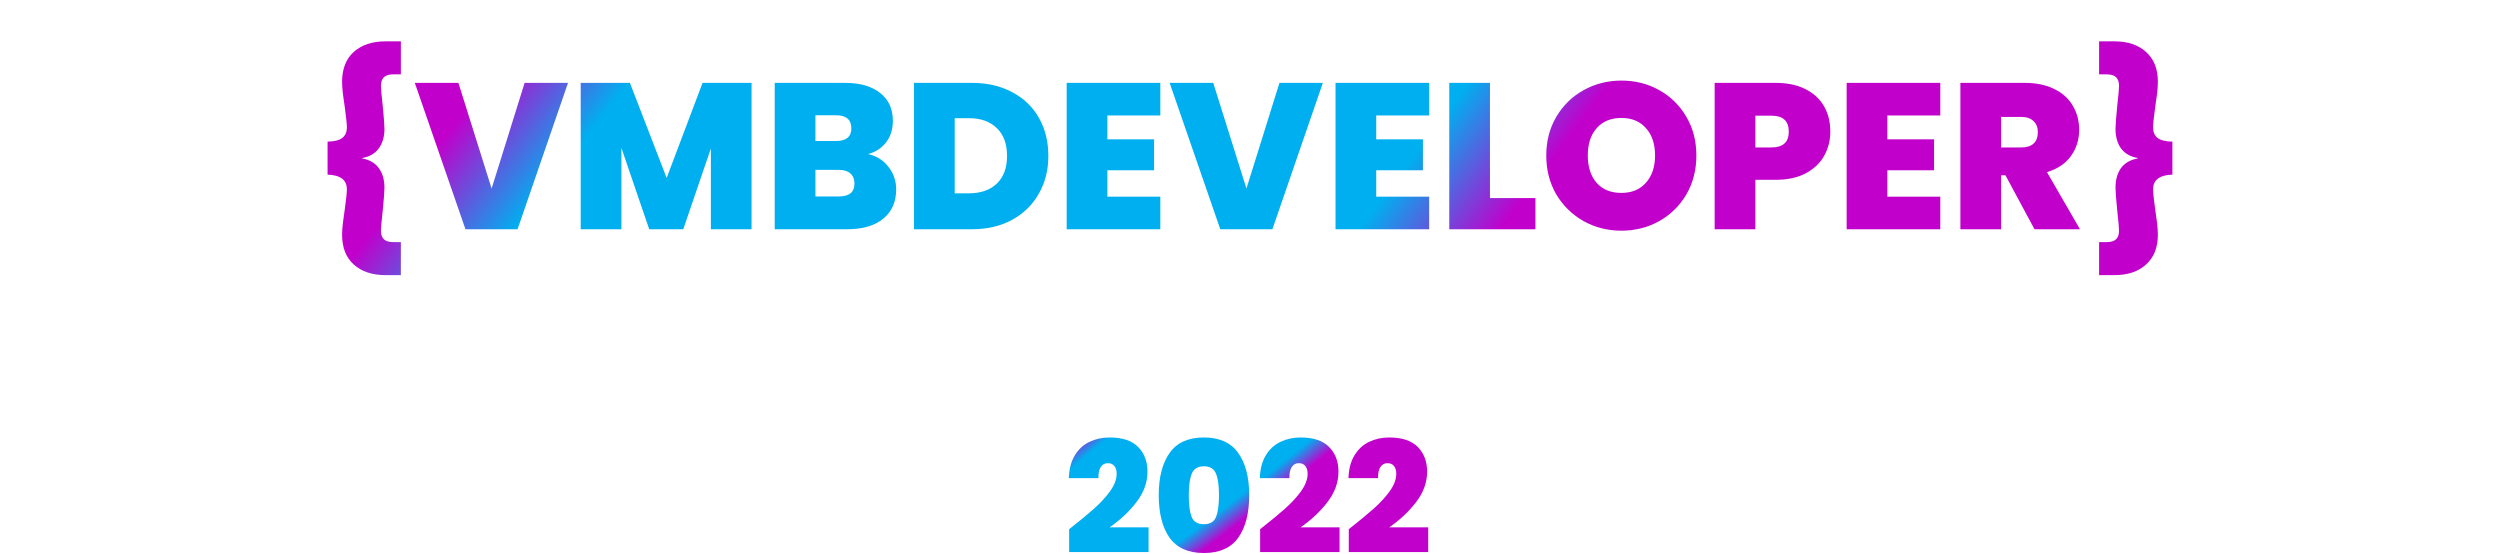
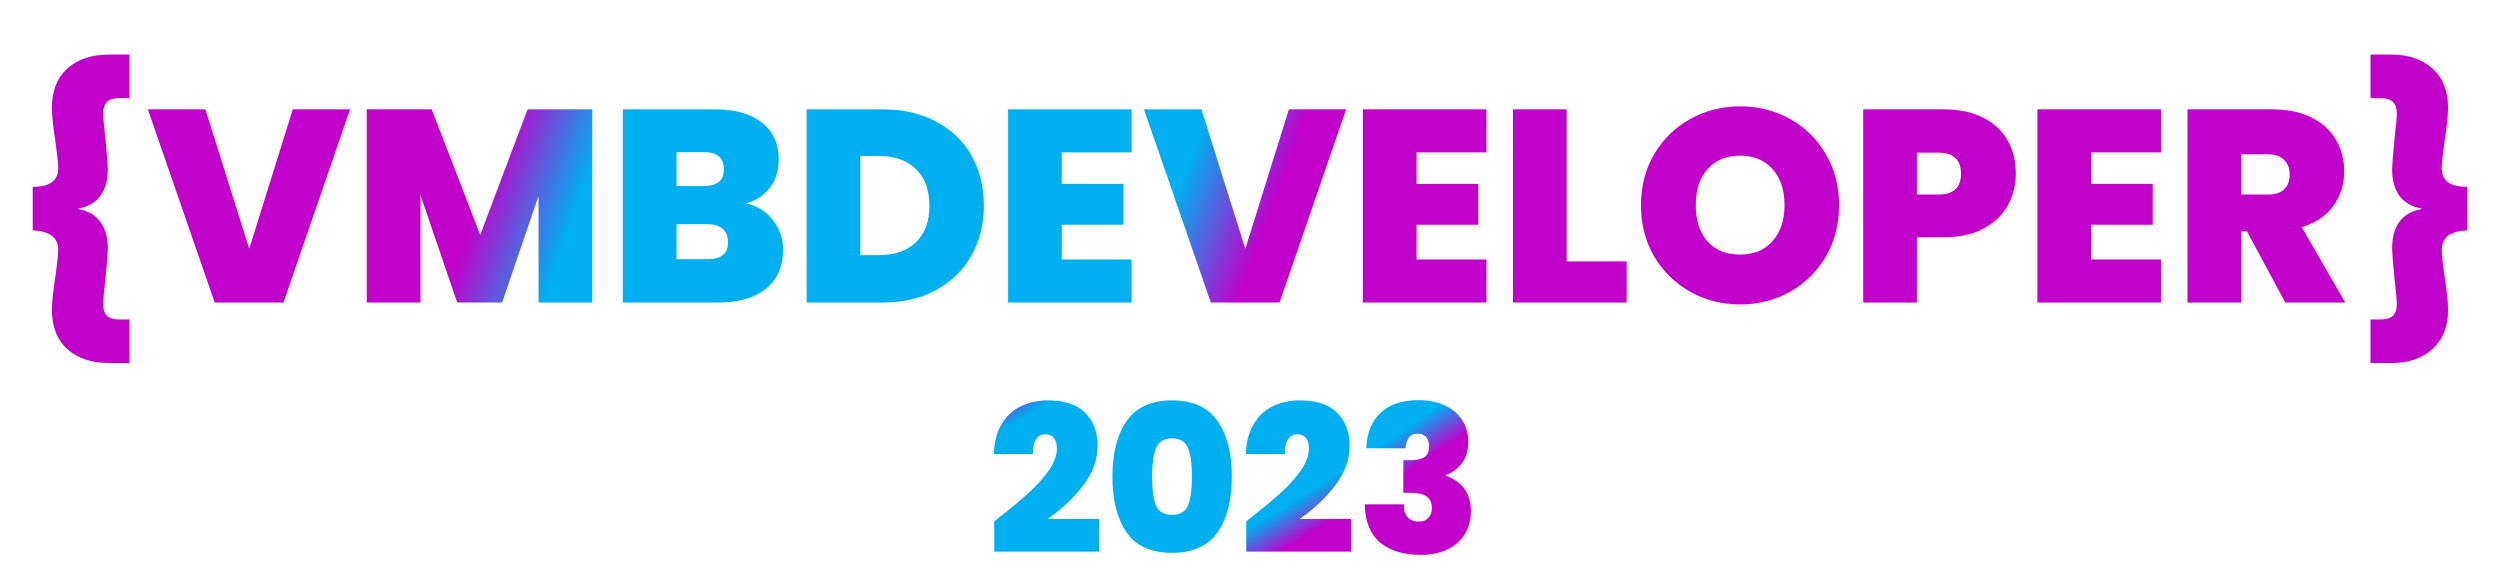
- <svg xmlns="http://www.w3.org/2000/svg" width="578" height="128" viewBox="0 0 578 128" fill="none">
-   <path d="M247.188 122.348C249.516 120.524 251.424 118.952 252.912 117.632C254.4 116.312 255.648 114.956 256.656 113.564C257.664 112.148 258.168 110.804 258.168 109.532C258.168 108.764 257.988 108.164 257.628 107.732C257.292 107.3 256.788 107.084 256.116 107.084C255.42 107.084 254.88 107.384 254.496 107.984C254.112 108.56 253.932 109.412 253.956 110.54H247.116C247.188 108.404 247.656 106.64 248.52 105.248C249.384 103.832 250.512 102.8 251.904 102.152C253.296 101.48 254.844 101.144 256.548 101.144C259.5 101.144 261.696 101.876 263.136 103.34C264.576 104.804 265.296 106.7 265.296 109.028C265.296 111.524 264.456 113.864 262.776 116.048C261.12 118.232 259.044 120.188 256.548 121.916H265.548V127.64H247.188V122.348ZM267.9 114.464C267.9 110.336 268.74 107.084 270.42 104.708C272.1 102.332 274.74 101.144 278.34 101.144C281.94 101.144 284.58 102.332 286.26 104.708C287.964 107.084 288.816 110.336 288.816 114.464C288.816 118.64 287.976 121.916 286.296 124.292C284.616 126.668 281.964 127.856 278.34 127.856C274.716 127.856 272.064 126.668 270.384 124.292C268.728 121.916 267.9 118.64 267.9 114.464ZM281.832 114.464C281.832 112.304 281.604 110.66 281.148 109.532C280.692 108.38 279.756 107.804 278.34 107.804C276.924 107.804 275.988 108.38 275.532 109.532C275.076 110.66 274.848 112.304 274.848 114.464C274.848 116.672 275.064 118.352 275.496 119.504C275.952 120.632 276.9 121.196 278.34 121.196C279.78 121.196 280.716 120.632 281.148 119.504C281.604 118.352 281.832 116.672 281.832 114.464ZM291.344 122.348C293.672 120.524 295.58 118.952 297.068 117.632C298.556 116.312 299.804 114.956 300.812 113.564C301.82 112.148 302.324 110.804 302.324 109.532C302.324 108.764 302.144 108.164 301.784 107.732C301.448 107.3 300.944 107.084 300.272 107.084C299.576 107.084 299.036 107.384 298.652 107.984C298.268 108.56 298.088 109.412 298.112 110.54H291.272C291.344 108.404 291.812 106.64 292.676 105.248C293.54 103.832 294.668 102.8 296.06 102.152C297.452 101.48 299 101.144 300.704 101.144C303.656 101.144 305.852 101.876 307.292 103.34C308.732 104.804 309.452 106.7 309.452 109.028C309.452 111.524 308.612 113.864 306.932 116.048C305.276 118.232 303.2 120.188 300.704 121.916H309.704V127.64H291.344V122.348ZM311.84 122.348C314.168 120.524 316.076 118.952 317.564 117.632C319.052 116.312 320.3 114.956 321.308 113.564C322.316 112.148 322.82 110.804 322.82 109.532C322.82 108.764 322.64 108.164 322.28 107.732C321.944 107.3 321.44 107.084 320.768 107.084C320.072 107.084 319.532 107.384 319.148 107.984C318.764 108.56 318.584 109.412 318.608 110.54H311.768C311.84 108.404 312.308 106.64 313.172 105.248C314.036 103.832 315.164 102.8 316.556 102.152C317.948 101.48 319.496 101.144 321.2 101.144C324.152 101.144 326.348 101.876 327.788 103.34C329.228 104.804 329.948 106.7 329.948 109.028C329.948 111.524 329.108 113.864 327.428 116.048C325.772 118.232 323.696 120.188 321.2 121.916H330.2V127.64H311.84V122.348Z" fill="url(#paint0_angular_336_8)" />
-   <path d="M75.734 32.744C77.334 32.712 78.47 32.424 79.142 31.88C79.846 31.336 80.198 30.52 80.198 29.432C80.198 28.664 80.038 27.128 79.718 24.824C79.558 23.832 79.414 22.808 79.286 21.752C79.158 20.664 79.094 19.704 79.094 18.872C79.094 15.928 79.99 13.64 81.782 12.008C83.606 10.376 86.054 9.56 89.126 9.56H92.678V17.192H90.95C89.926 17.192 89.19 17.416 88.742 17.864C88.294 18.312 88.07 18.984 88.07 19.88C88.07 20.488 88.198 21.912 88.454 24.152C88.742 27.032 88.886 28.904 88.886 29.768C88.886 31.592 88.454 33.096 87.59 34.28C86.758 35.464 85.478 36.216 83.75 36.536V36.632C85.478 36.952 86.758 37.704 87.59 38.888C88.454 40.072 88.886 41.576 88.886 43.4C88.886 44.264 88.742 46.136 88.454 49.016C88.198 51.256 88.07 52.696 88.07 53.336C88.07 54.2 88.294 54.856 88.742 55.304C89.19 55.752 89.926 55.976 90.95 55.976H92.678V63.608H89.126C86.054 63.608 83.606 62.792 81.782 61.16C79.99 59.528 79.094 57.24 79.094 54.296C79.094 53.464 79.158 52.52 79.286 51.464C79.414 50.376 79.558 49.336 79.718 48.344C80.038 46.04 80.198 44.52 80.198 43.784C80.198 41.608 78.71 40.472 75.734 40.376V32.744ZM131.327 19.16L119.663 53H107.615L95.903 19.16H105.983L113.663 43.592L121.295 19.16H131.327ZM173.762 19.16V53H164.354V34.328L157.97 53H150.098L143.666 34.184V53H134.258V19.16H145.634L154.13 41.144L162.434 19.16H173.762ZM200.718 35.624C202.702 36.072 204.27 37.064 205.422 38.6C206.606 40.104 207.198 41.832 207.198 43.784C207.198 46.664 206.206 48.92 204.222 50.552C202.238 52.184 199.454 53 195.87 53H179.118V19.16H195.342C198.798 19.16 201.502 19.928 203.454 21.464C205.438 23 206.43 25.16 206.43 27.944C206.43 29.928 205.902 31.592 204.846 32.936C203.822 34.248 202.446 35.144 200.718 35.624ZM188.526 32.6H193.278C195.646 32.6 196.83 31.624 196.83 29.672C196.83 27.656 195.646 26.648 193.278 26.648H188.526V32.6ZM193.998 45.416C196.366 45.416 197.55 44.424 197.55 42.44C197.55 41.416 197.23 40.632 196.59 40.088C195.982 39.544 195.102 39.272 193.95 39.272H188.526V45.416H193.998ZM224.713 19.16C228.265 19.16 231.369 19.88 234.025 21.32C236.713 22.728 238.777 24.712 240.217 27.272C241.657 29.832 242.377 32.76 242.377 36.056C242.377 39.32 241.641 42.232 240.169 44.792C238.729 47.352 236.665 49.368 233.977 50.84C231.321 52.28 228.233 53 224.713 53H211.321V19.16H224.713ZM223.993 44.696C226.745 44.696 228.905 43.944 230.473 42.44C232.041 40.936 232.825 38.808 232.825 36.056C232.825 33.272 232.041 31.128 230.473 29.624C228.905 28.088 226.745 27.32 223.993 27.32H220.729V44.696H223.993ZM256.026 26.696V32.216H266.826V39.368H256.026V45.464H268.266V53H246.618V19.16H268.266V26.696H256.026ZM305.843 19.16L294.179 53H282.131L270.419 19.16H280.499L288.179 43.592L295.811 19.16H305.843ZM318.182 26.696V32.216H328.982V39.368H318.182V45.464H330.422V53H308.774V19.16H330.422V26.696H318.182ZM344.479 45.8H354.991V53H335.071V19.16H344.479V45.8ZM374.873 53.336C371.705 53.336 368.793 52.6 366.137 51.128C363.481 49.624 361.369 47.56 359.801 44.936C358.265 42.28 357.497 39.288 357.497 35.96C357.497 32.632 358.265 29.656 359.801 27.032C361.369 24.376 363.481 22.312 366.137 20.84C368.793 19.368 371.705 18.632 374.873 18.632C378.073 18.632 380.985 19.368 383.609 20.84C386.265 22.312 388.361 24.376 389.897 27.032C391.433 29.656 392.201 32.632 392.201 35.96C392.201 39.288 391.433 42.28 389.897 44.936C388.361 47.56 386.265 49.624 383.609 51.128C380.953 52.6 378.041 53.336 374.873 53.336ZM374.873 44.6C377.273 44.6 379.161 43.816 380.537 42.248C381.945 40.68 382.649 38.584 382.649 35.96C382.649 33.272 381.945 31.16 380.537 29.624C379.161 28.056 377.273 27.272 374.873 27.272C372.441 27.272 370.537 28.056 369.161 29.624C367.785 31.16 367.097 33.272 367.097 35.96C367.097 38.616 367.785 40.728 369.161 42.296C370.537 43.832 372.441 44.6 374.873 44.6ZM423.166 30.44C423.166 32.488 422.686 34.36 421.726 36.056C420.798 37.72 419.374 39.064 417.454 40.088C415.566 41.08 413.246 41.576 410.494 41.576H405.838V53H396.43V19.16H410.494C413.214 19.16 415.518 19.64 417.406 20.6C419.326 21.56 420.766 22.888 421.726 24.584C422.686 26.28 423.166 28.232 423.166 30.44ZM409.582 34.088C412.238 34.088 413.566 32.872 413.566 30.44C413.566 27.976 412.238 26.744 409.582 26.744H405.838V34.088H409.582ZM436.354 26.696V32.216H447.154V39.368H436.354V45.464H448.594V53H426.946V19.16H448.594V26.696H436.354ZM470.379 53L463.659 40.52H462.651V53H453.243V19.16H468.075C470.795 19.16 473.099 19.64 474.987 20.6C476.875 21.528 478.299 22.824 479.259 24.488C480.219 26.12 480.699 27.96 480.699 30.008C480.699 32.312 480.059 34.344 478.779 36.104C477.531 37.832 475.691 39.064 473.259 39.8L480.891 53H470.379ZM462.651 34.088H467.307C468.587 34.088 469.547 33.784 470.187 33.176C470.827 32.568 471.147 31.688 471.147 30.536C471.147 29.448 470.811 28.6 470.139 27.992C469.499 27.352 468.555 27.032 467.307 27.032H462.651V34.088ZM502.257 40.376C499.281 40.472 497.793 41.608 497.793 43.784C497.793 44.52 497.953 46.04 498.273 48.344C498.433 49.336 498.577 50.376 498.705 51.464C498.833 52.52 498.897 53.464 498.897 54.296C498.897 57.24 497.985 59.528 496.161 61.16C494.369 62.792 491.937 63.608 488.865 63.608H485.313V55.976H487.041C488.065 55.976 488.801 55.752 489.249 55.304C489.697 54.856 489.921 54.2 489.921 53.336C489.921 52.696 489.793 51.256 489.537 49.016C489.249 46.136 489.105 44.264 489.105 43.4C489.105 41.576 489.521 40.072 490.353 38.888C491.217 37.704 492.513 36.952 494.241 36.632V36.536C492.513 36.216 491.217 35.464 490.353 34.28C489.521 33.096 489.105 31.592 489.105 29.768C489.105 28.904 489.249 27.032 489.537 24.152C489.793 21.912 489.921 20.488 489.921 19.88C489.921 18.984 489.697 18.312 489.249 17.864C488.801 17.416 488.065 17.192 487.041 17.192H485.313V9.56H488.865C491.937 9.56 494.369 10.376 496.161 12.008C497.985 13.64 498.897 15.928 498.897 18.872C498.897 19.704 498.833 20.664 498.705 21.752C498.577 22.808 498.433 23.832 498.273 24.824C497.953 27.128 497.793 28.664 497.793 29.432C497.793 30.52 498.129 31.336 498.801 31.88C499.505 32.424 500.657 32.712 502.257 32.744V40.376Z" fill="url(#paint1_angular_336_8)" />
+ <svg xmlns="http://www.w3.org/2000/svg" width="100%" height="100%" viewBox="0 0 438 100" fill="none">
+   <path d="M174.188 91.348C176.516 89.524 178.424 87.952 179.912 86.632C181.4 85.312 182.648 83.956 183.656 82.564C184.664 81.148 185.168 79.804 185.168 78.532C185.168 77.764 184.988 77.164 184.628 76.732C184.292 76.3 183.788 76.084 183.116 76.084C182.42 76.084 181.88 76.384 181.496 76.984C181.112 77.56 180.932 78.412 180.956 79.54H174.116C174.188 77.404 174.656 75.64 175.52 74.248C176.384 72.832 177.512 71.8 178.904 71.152C180.296 70.48 181.844 70.144 183.548 70.144C186.5 70.144 188.696 70.876 190.136 72.34C191.576 73.804 192.296 75.7 192.296 78.028C192.296 80.524 191.456 82.864 189.776 85.048C188.12 87.232 186.044 89.188 183.548 90.916H192.548V96.64H174.188V91.348ZM194.9 83.464C194.9 79.336 195.74 76.084 197.42 73.708C199.1 71.332 201.74 70.144 205.34 70.144C208.94 70.144 211.58 71.332 213.26 73.708C214.964 76.084 215.816 79.336 215.816 83.464C215.816 87.64 214.976 90.916 213.296 93.292C211.616 95.668 208.964 96.856 205.34 96.856C201.716 96.856 199.064 95.668 197.384 93.292C195.728 90.916 194.9 87.64 194.9 83.464ZM208.832 83.464C208.832 81.304 208.604 79.66 208.148 78.532C207.692 77.38 206.756 76.804 205.34 76.804C203.924 76.804 202.988 77.38 202.532 78.532C202.076 79.66 201.848 81.304 201.848 83.464C201.848 85.672 202.064 87.352 202.496 88.504C202.952 89.632 203.9 90.196 205.34 90.196C206.78 90.196 207.716 89.632 208.148 88.504C208.604 87.352 208.832 85.672 208.832 83.464ZM218.344 91.348C220.672 89.524 222.58 87.952 224.068 86.632C225.556 85.312 226.804 83.956 227.812 82.564C228.82 81.148 229.324 79.804 229.324 78.532C229.324 77.764 229.144 77.164 228.784 76.732C228.448 76.3 227.944 76.084 227.272 76.084C226.576 76.084 226.036 76.384 225.652 76.984C225.268 77.56 225.088 78.412 225.112 79.54H218.272C218.344 77.404 218.812 75.64 219.676 74.248C220.54 72.832 221.668 71.8 223.06 71.152C224.452 70.48 226 70.144 227.704 70.144C230.656 70.144 232.852 70.876 234.292 72.34C235.732 73.804 236.452 75.7 236.452 78.028C236.452 80.524 235.612 82.864 233.932 85.048C232.276 87.232 230.2 89.188 227.704 90.916H236.704V96.64H218.344V91.348ZM239.38 78.532C239.476 75.82 240.316 73.744 241.9 72.304C243.484 70.84 245.692 70.108 248.524 70.108C250.372 70.108 251.944 70.432 253.24 71.08C254.56 71.704 255.556 72.568 256.228 73.672C256.9 74.752 257.236 75.976 257.236 77.344C257.236 78.976 256.84 80.284 256.048 81.268C255.256 82.228 254.356 82.876 253.348 83.212V83.356C256.252 84.436 257.704 86.5 257.704 89.548C257.704 91.06 257.356 92.392 256.66 93.544C255.964 94.696 254.956 95.596 253.636 96.244C252.316 96.892 250.744 97.216 248.92 97.216C245.92 97.216 243.544 96.496 241.792 95.056C240.064 93.592 239.164 91.36 239.092 88.36H245.968C245.92 89.32 246.124 90.064 246.58 90.592C247.036 91.12 247.72 91.384 248.632 91.384C249.328 91.384 249.868 91.168 250.252 90.736C250.66 90.304 250.864 89.728 250.864 89.008C250.864 88.096 250.564 87.424 249.964 86.992C249.388 86.56 248.44 86.344 247.12 86.344H245.86V80.62H247.084C247.996 80.644 248.764 80.5 249.388 80.188C250.036 79.852 250.36 79.192 250.36 78.208C250.36 77.464 250.18 76.912 249.82 76.552C249.46 76.168 248.968 75.976 248.344 75.976C247.648 75.976 247.132 76.228 246.796 76.732C246.484 77.212 246.304 77.812 246.256 78.532H239.38Z" fill="url(#paint0_angular_336_8)" />
+   <path d="M5.734 32.744C7.334 32.712 8.47 32.424 9.142 31.88C9.846 31.336 10.198 30.52 10.198 29.432C10.198 28.664 10.038 27.128 9.718 24.824C9.558 23.832 9.414 22.808 9.286 21.752C9.158 20.664 9.094 19.704 9.094 18.872C9.094 15.928 9.99 13.64 11.782 12.008C13.606 10.376 16.054 9.56 19.126 9.56H22.678V17.192H20.95C19.926 17.192 19.19 17.416 18.742 17.864C18.294 18.312 18.07 18.984 18.07 19.88C18.07 20.488 18.198 21.912 18.454 24.152C18.742 27.032 18.886 28.904 18.886 29.768C18.886 31.592 18.454 33.096 17.59 34.28C16.758 35.464 15.478 36.216 13.75 36.536V36.632C15.478 36.952 16.758 37.704 17.59 38.888C18.454 40.072 18.886 41.576 18.886 43.4C18.886 44.264 18.742 46.136 18.454 49.016C18.198 51.256 18.07 52.696 18.07 53.336C18.07 54.2 18.294 54.856 18.742 55.304C19.19 55.752 19.926 55.976 20.95 55.976H22.678V63.608H19.126C16.054 63.608 13.606 62.792 11.782 61.16C9.99 59.528 9.094 57.24 9.094 54.296C9.094 53.464 9.158 52.52 9.286 51.464C9.414 50.376 9.558 49.336 9.718 48.344C10.038 46.04 10.198 44.52 10.198 43.784C10.198 41.608 8.71 40.472 5.734 40.376V32.744ZM61.327 19.16L49.663 53H37.615L25.903 19.16H35.983L43.663 43.592L51.295 19.16H61.327ZM103.762 19.16V53H94.354V34.328L87.97 53H80.098L73.666 34.184V53H64.258V19.16H75.634L84.13 41.144L92.434 19.16H103.762ZM130.718 35.624C132.702 36.072 134.27 37.064 135.422 38.6C136.606 40.104 137.198 41.832 137.198 43.784C137.198 46.664 136.206 48.92 134.222 50.552C132.238 52.184 129.454 53 125.87 53H109.118V19.16H125.342C128.798 19.16 131.502 19.928 133.454 21.464C135.438 23 136.43 25.16 136.43 27.944C136.43 29.928 135.902 31.592 134.846 32.936C133.822 34.248 132.446 35.144 130.718 35.624ZM118.526 32.6H123.278C125.646 32.6 126.83 31.624 126.83 29.672C126.83 27.656 125.646 26.648 123.278 26.648H118.526V32.6ZM123.998 45.416C126.366 45.416 127.55 44.424 127.55 42.44C127.55 41.416 127.23 40.632 126.59 40.088C125.982 39.544 125.102 39.272 123.95 39.272H118.526V45.416H123.998ZM154.713 19.16C158.265 19.16 161.369 19.88 164.025 21.32C166.713 22.728 168.777 24.712 170.217 27.272C171.657 29.832 172.377 32.76 172.377 36.056C172.377 39.32 171.641 42.232 170.169 44.792C168.729 47.352 166.665 49.368 163.977 50.84C161.321 52.28 158.233 53 154.713 53H141.321V19.16H154.713ZM153.993 44.696C156.745 44.696 158.905 43.944 160.473 42.44C162.041 40.936 162.825 38.808 162.825 36.056C162.825 33.272 162.041 31.128 160.473 29.624C158.905 28.088 156.745 27.32 153.993 27.32H150.729V44.696H153.993ZM186.026 26.696V32.216H196.826V39.368H186.026V45.464H198.266V53H176.618V19.16H198.266V26.696H186.026ZM235.843 19.16L224.179 53H212.131L200.419 19.16H210.499L218.179 43.592L225.811 19.16H235.843ZM248.182 26.696V32.216H258.982V39.368H248.182V45.464H260.422V53H238.774V19.16H260.422V26.696H248.182ZM274.479 45.8H284.991V53H265.071V19.16H274.479V45.8ZM304.873 53.336C301.705 53.336 298.793 52.6 296.137 51.128C293.481 49.624 291.369 47.56 289.801 44.936C288.265 42.28 287.497 39.288 287.497 35.96C287.497 32.632 288.265 29.656 289.801 27.032C291.369 24.376 293.481 22.312 296.137 20.84C298.793 19.368 301.705 18.632 304.873 18.632C308.073 18.632 310.985 19.368 313.609 20.84C316.265 22.312 318.361 24.376 319.897 27.032C321.433 29.656 322.201 32.632 322.201 35.96C322.201 39.288 321.433 42.28 319.897 44.936C318.361 47.56 316.265 49.624 313.609 51.128C310.953 52.6 308.041 53.336 304.873 53.336ZM304.873 44.6C307.273 44.6 309.161 43.816 310.537 42.248C311.945 40.68 312.649 38.584 312.649 35.96C312.649 33.272 311.945 31.16 310.537 29.624C309.161 28.056 307.273 27.272 304.873 27.272C302.441 27.272 300.537 28.056 299.161 29.624C297.785 31.16 297.097 33.272 297.097 35.96C297.097 38.616 297.785 40.728 299.161 42.296C300.537 43.832 302.441 44.6 304.873 44.6ZM353.166 30.44C353.166 32.488 352.686 34.36 351.726 36.056C350.798 37.72 349.374 39.064 347.454 40.088C345.566 41.08 343.246 41.576 340.494 41.576H335.838V53H326.43V19.16H340.494C343.214 19.16 345.518 19.64 347.406 20.6C349.326 21.56 350.766 22.888 351.726 24.584C352.686 26.28 353.166 28.232 353.166 30.44ZM339.582 34.088C342.238 34.088 343.566 32.872 343.566 30.44C343.566 27.976 342.238 26.744 339.582 26.744H335.838V34.088H339.582ZM366.354 26.696V32.216H377.154V39.368H366.354V45.464H378.594V53H356.946V19.16H378.594V26.696H366.354ZM400.379 53L393.659 40.52H392.651V53H383.243V19.16H398.075C400.795 19.16 403.099 19.64 404.987 20.6C406.875 21.528 408.299 22.824 409.259 24.488C410.219 26.12 410.699 27.96 410.699 30.008C410.699 32.312 410.059 34.344 408.779 36.104C407.531 37.832 405.691 39.064 403.259 39.8L410.891 53H400.379ZM392.651 34.088H397.307C398.587 34.088 399.547 33.784 400.187 33.176C400.827 32.568 401.147 31.688 401.147 30.536C401.147 29.448 400.811 28.6 400.139 27.992C399.499 27.352 398.555 27.032 397.307 27.032H392.651V34.088ZM432.257 40.376C429.281 40.472 427.793 41.608 427.793 43.784C427.793 44.52 427.953 46.04 428.273 48.344C428.433 49.336 428.577 50.376 428.705 51.464C428.833 52.52 428.897 53.464 428.897 54.296C428.897 57.24 427.985 59.528 426.161 61.16C424.369 62.792 421.937 63.608 418.865 63.608H415.313V55.976H417.041C418.065 55.976 418.801 55.752 419.249 55.304C419.697 54.856 419.921 54.2 419.921 53.336C419.921 52.696 419.793 51.256 419.537 49.016C419.249 46.136 419.105 44.264 419.105 43.4C419.105 41.576 419.521 40.072 420.353 38.888C421.217 37.704 422.513 36.952 424.241 36.632V36.536C422.513 36.216 421.217 35.464 420.353 34.28C419.521 33.096 419.105 31.592 419.105 29.768C419.105 28.904 419.249 27.032 419.537 24.152C419.793 21.912 419.921 20.488 419.921 19.88C419.921 18.984 419.697 18.312 419.249 17.864C418.801 17.416 418.065 17.192 417.041 17.192H415.313V9.56H418.865C421.937 9.56 424.369 10.376 426.161 12.008C427.985 13.64 428.897 15.928 428.897 18.872C428.897 19.704 428.833 20.664 428.705 21.752C428.577 22.808 428.433 23.832 428.273 24.824C427.953 27.128 427.793 28.664 427.793 29.432C427.793 30.52 428.129 31.336 428.801 31.88C429.505 32.424 430.657 32.712 432.257 32.744V40.376Z" fill="url(#paint1_angular_336_8)" />
  <defs>
-     <radialGradient id="paint0_angular_336_8" cx="0" cy="0" r="1" gradientUnits="userSpaceOnUse" gradientTransform="translate(276.997 103.575) rotate(52.3796) scale(19.6634 130.782)">
+     <radialGradient id="paint0_angular_336_8" cx="0" cy="0" r="1" gradientUnits="userSpaceOnUse" gradientTransform="translate(206.16 78.5) rotate(59.153) scale(25.0425 151.646)">
      <stop offset="0.746" stop-color="#00AFEF" />
      <stop offset="0.996" stop-color="#C100CC" />
    </radialGradient>
-     <radialGradient id="paint1_angular_336_8" cx="0" cy="0" r="1" gradientUnits="userSpaceOnUse" gradientTransform="translate(208.328 64) rotate(38.4263) scale(102.975 689.697)">
+     <radialGradient id="paint1_angular_336_8" cx="0" cy="0" r="1" gradientUnits="userSpaceOnUse" gradientTransform="translate(157.868 23.7133) rotate(21.2014) scale(65.57 304.12)">
      <stop offset="0.746" stop-color="#00AFEF" />
      <stop offset="0.996" stop-color="#C100CC" />
    </radialGradient>
  </defs>
</svg>
